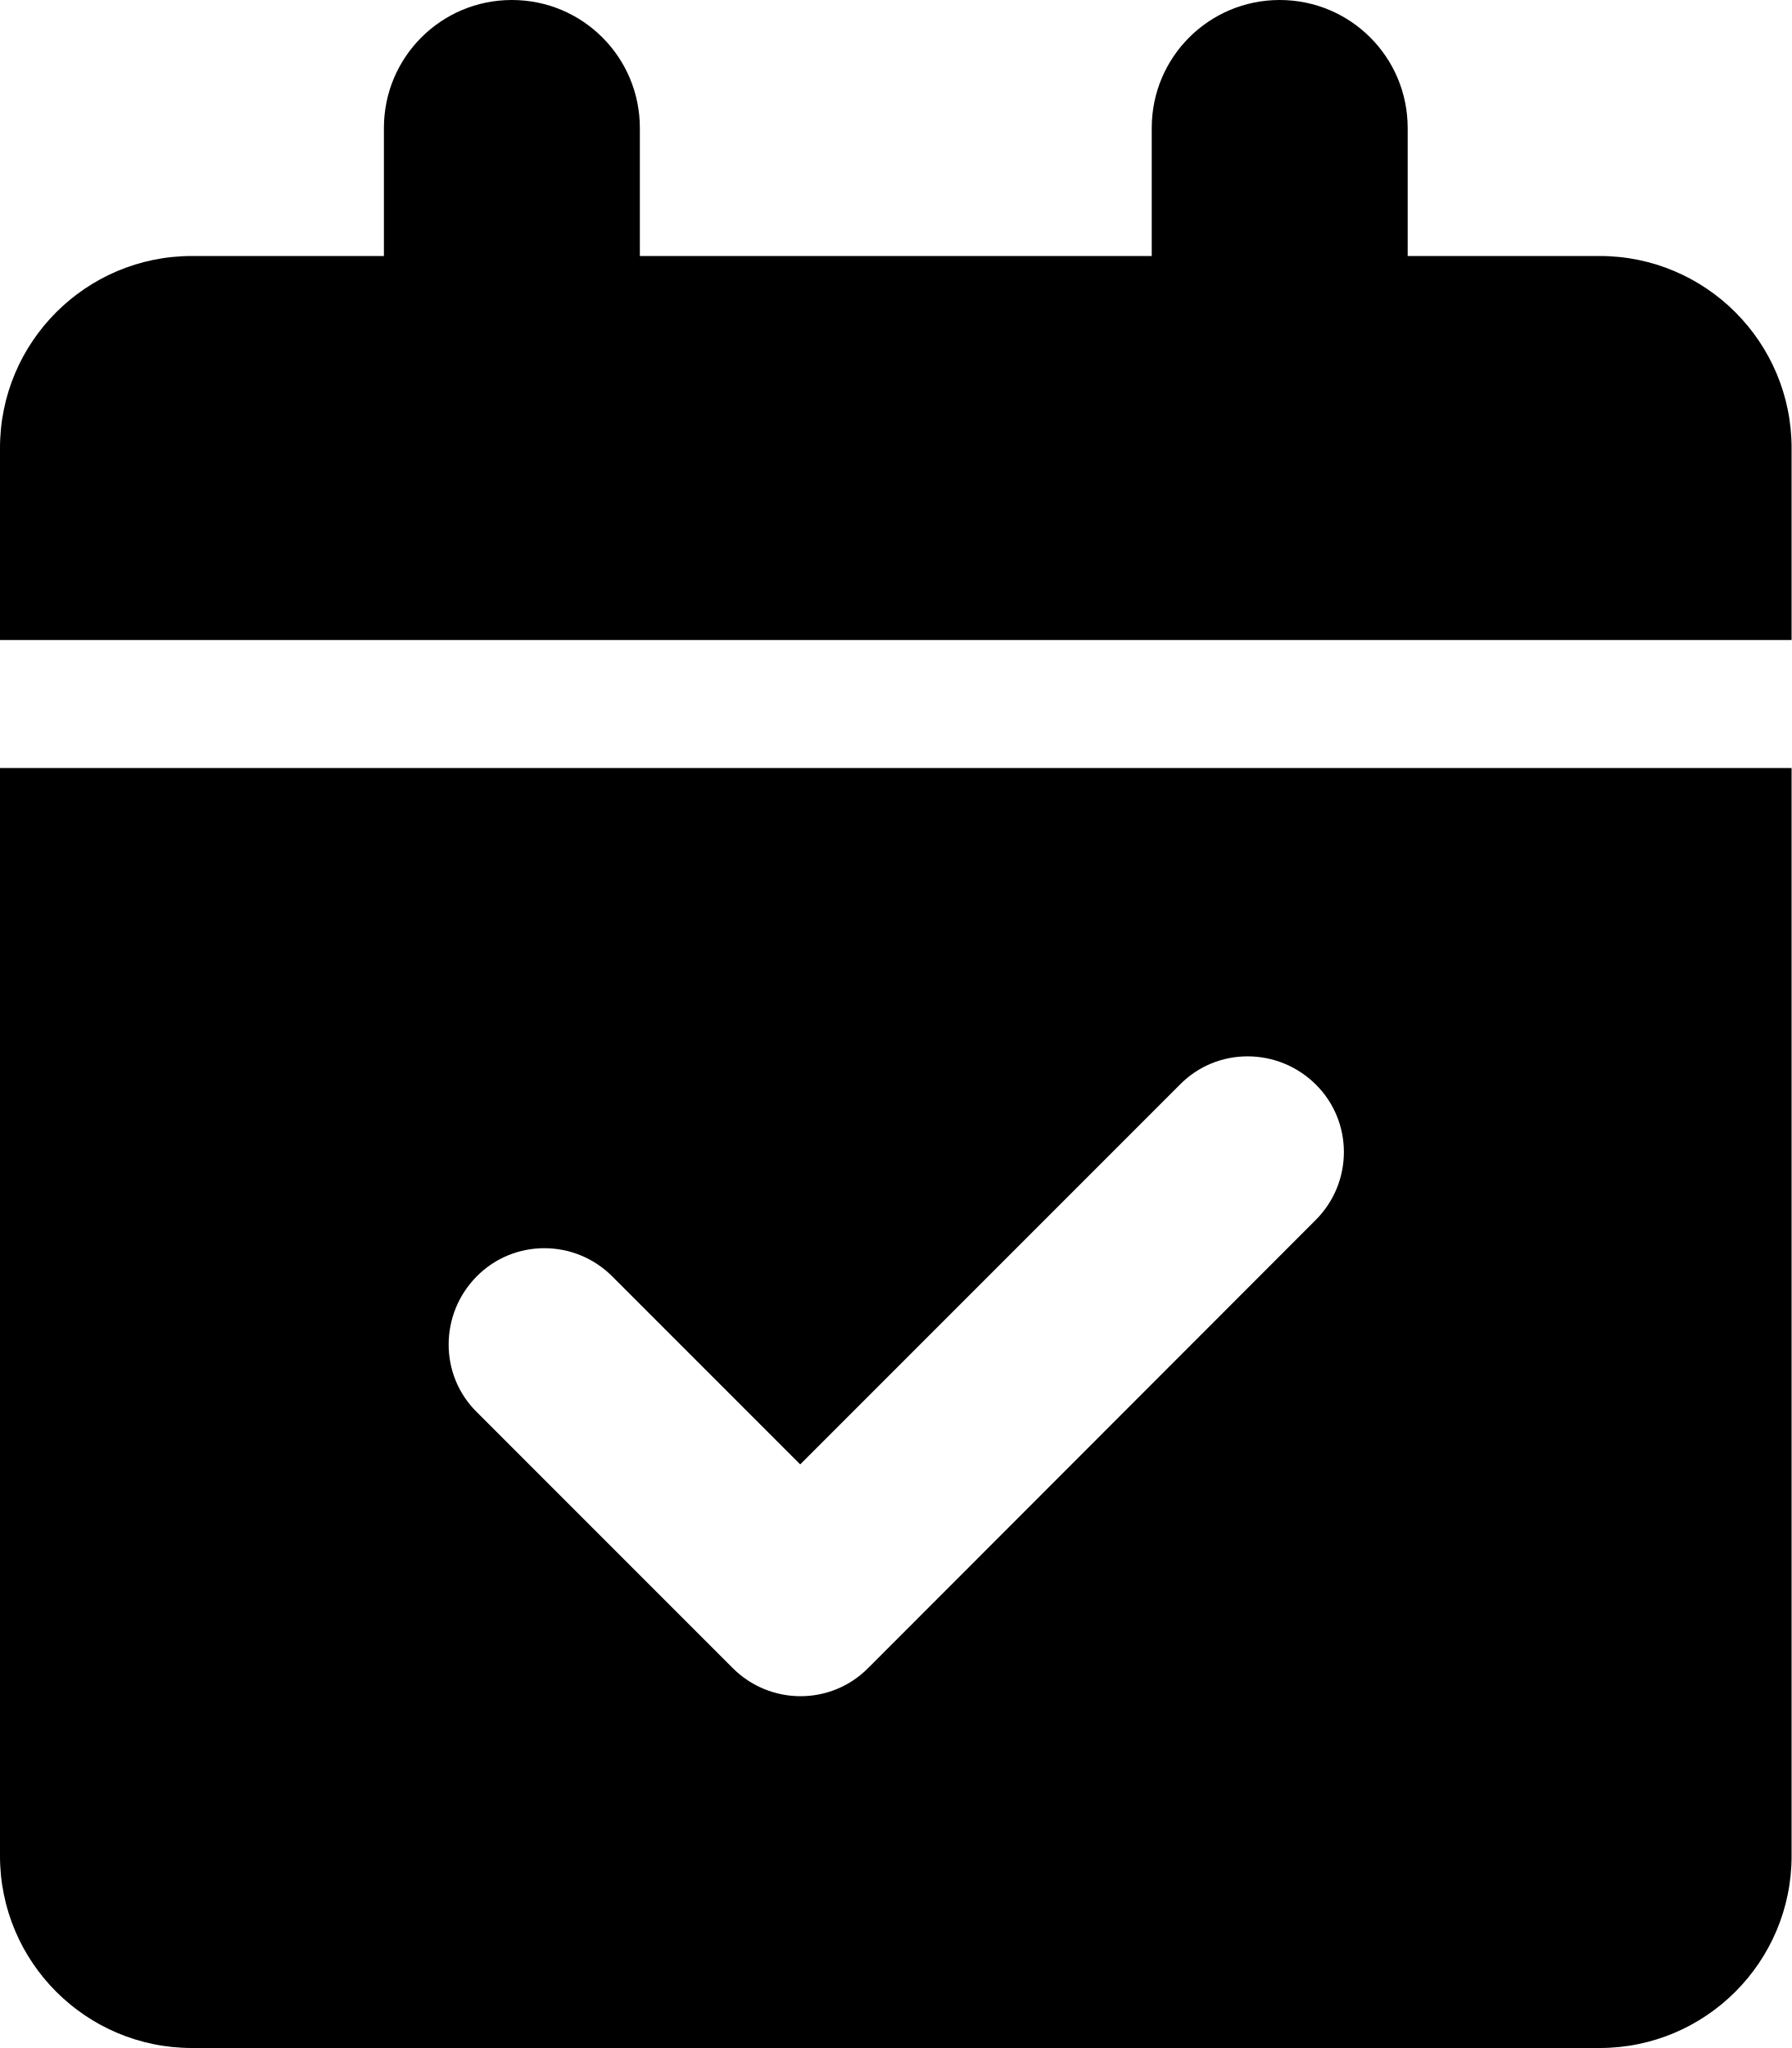
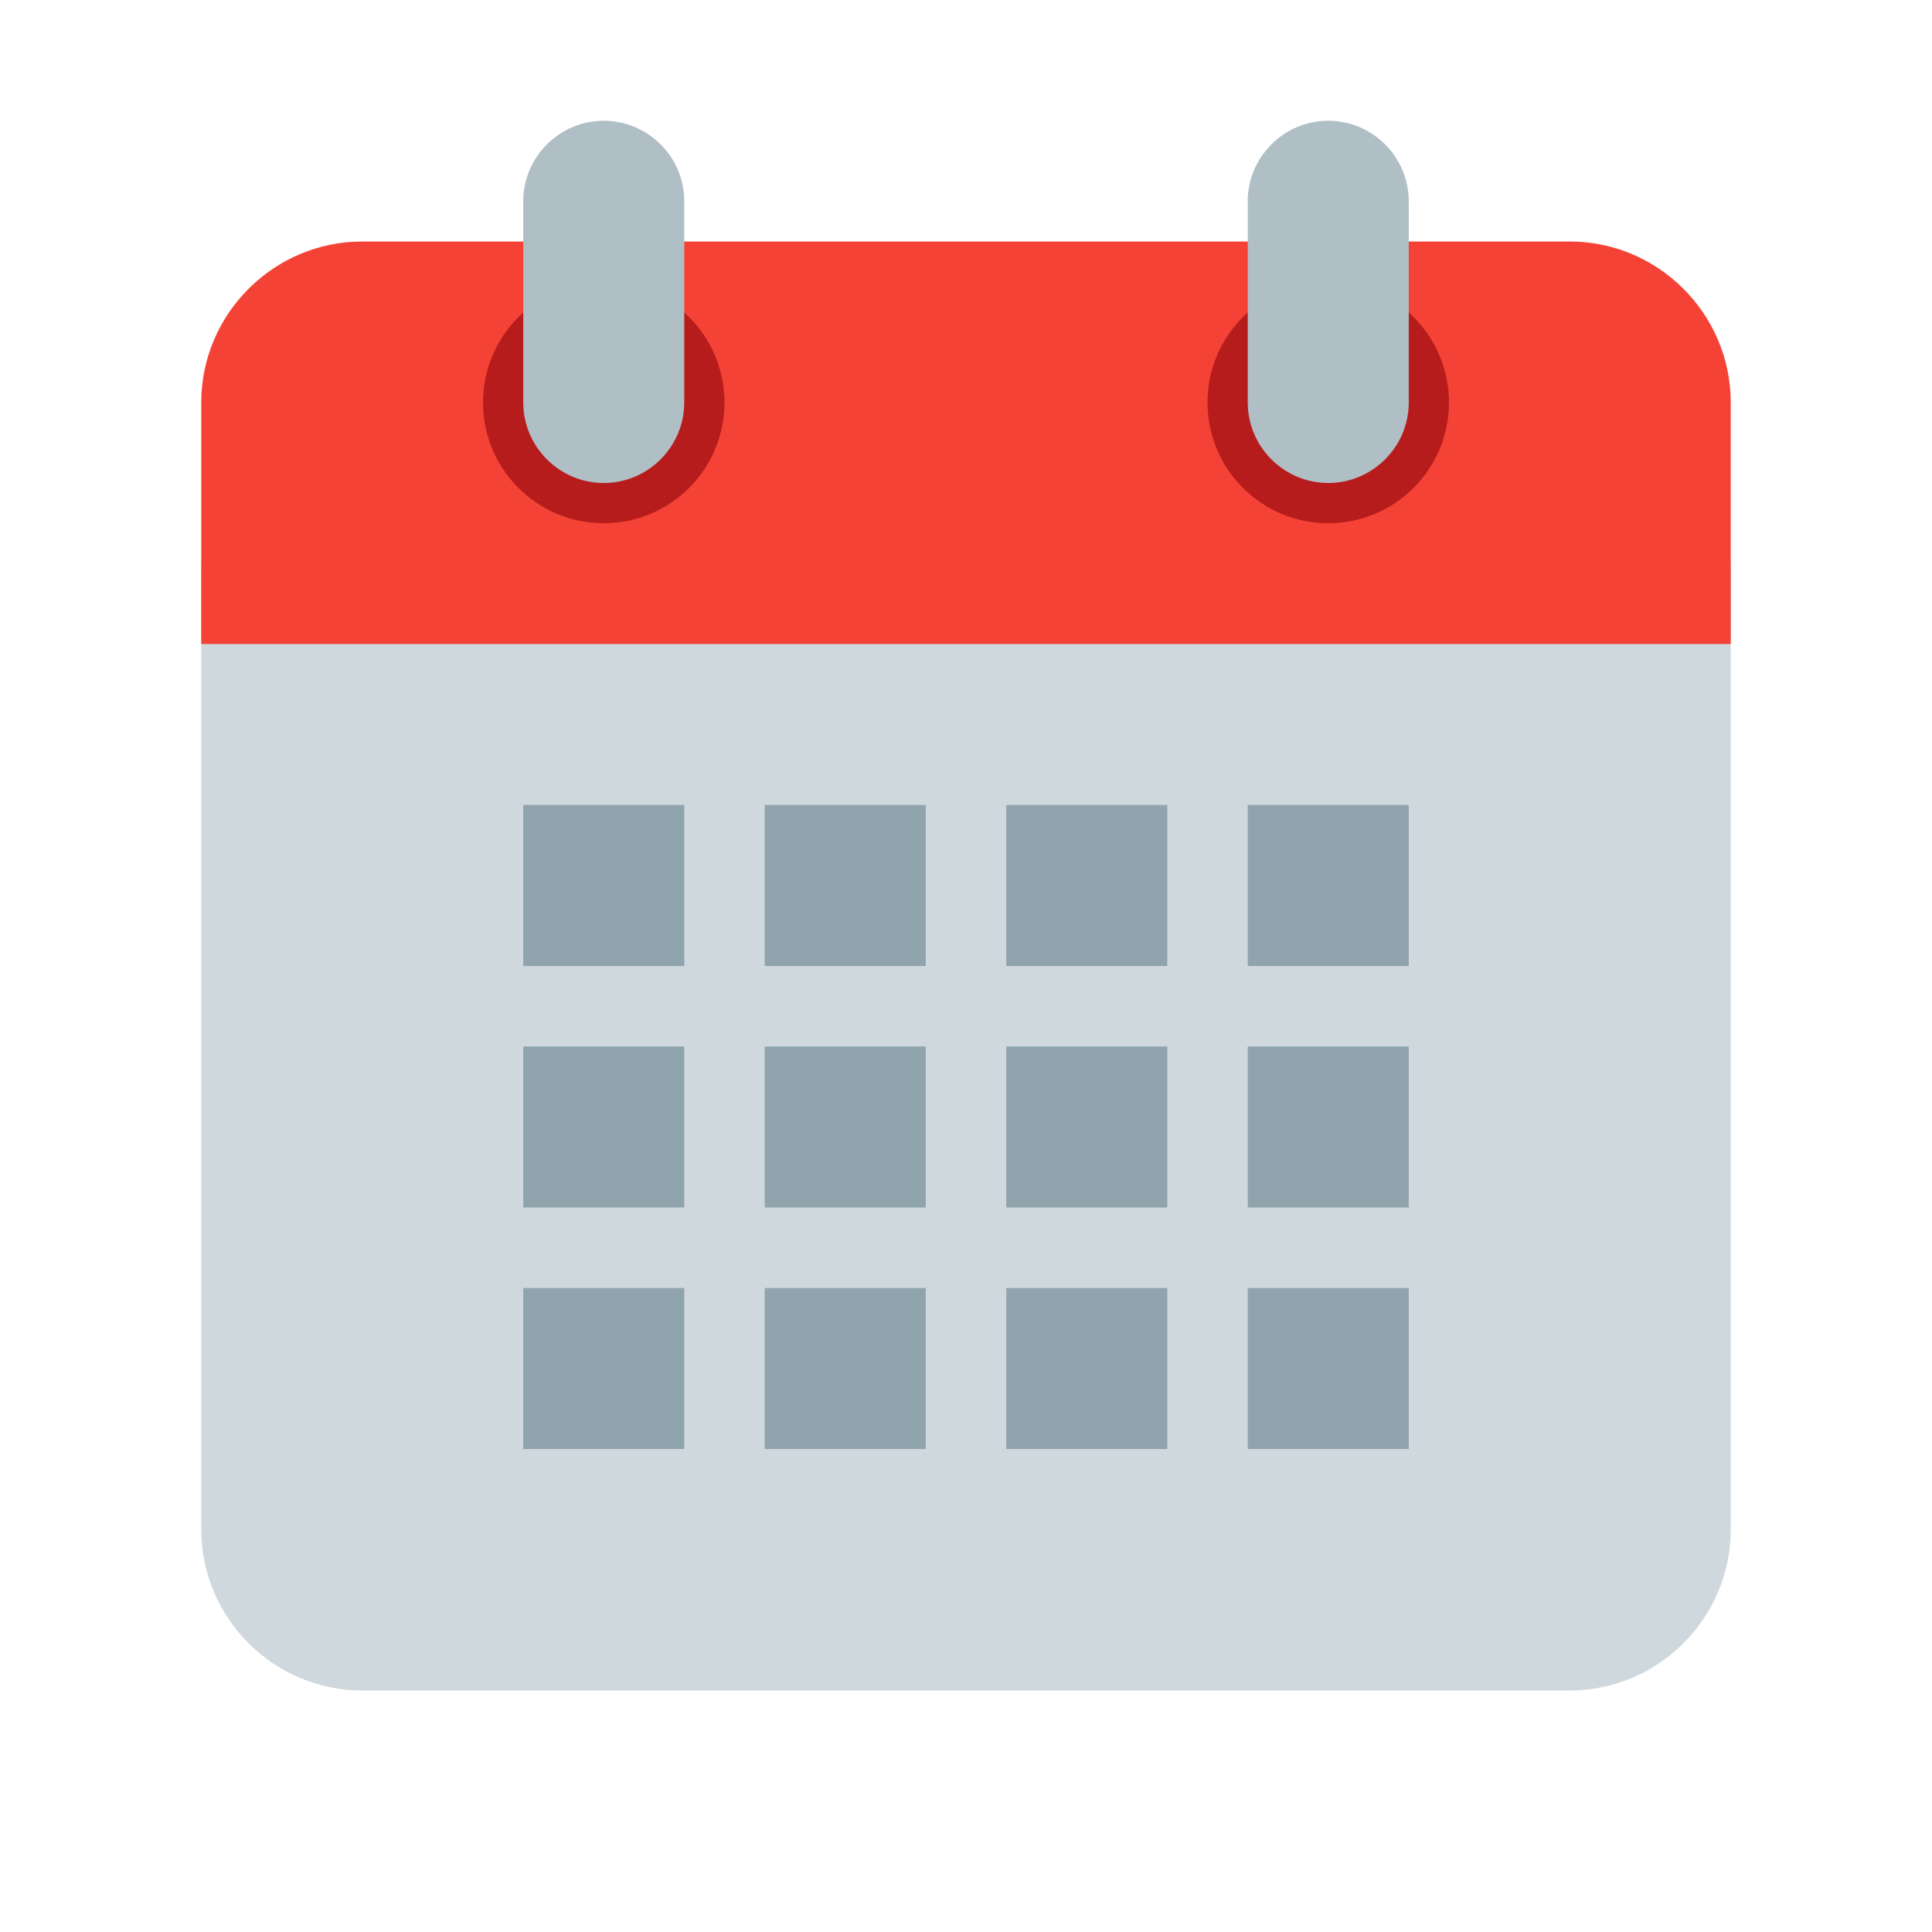
- <svg xmlns="http://www.w3.org/2000/svg" viewBox="0 0 448 512">
-   <path d="M128 0c17.7 0 32 14.3 32 32V64H288V32c0-17.7 14.3-32 32-32s32 14.3 32 32V64h48c26.5 0 48 21.5 48 48v48H0V112C0 85.5 21.5 64 48 64H96V32c0-17.7 14.3-32 32-32zM0 192H448V464c0 26.5-21.5 48-48 48H48c-26.5 0-48-21.5-48-48V192zM329 305c9.4-9.4 9.4-24.6 0-33.9s-24.6-9.4-33.9 0l-95 95-47-47c-9.4-9.4-24.6-9.4-33.9 0s-9.4 24.6 0 33.9l64 64c9.4 9.4 24.6 9.4 33.9 0L329 305z" />
+ <svg xmlns="http://www.w3.org/2000/svg" width="800px" height="800px" viewBox="0 0 1024 1024" class="icon" version="1.1">
+   <path d="M106.667 810.667V298.667h810.667v512c0 46.933-38.4 85.333-85.333 85.333H192c-46.933 0-85.333-38.4-85.333-85.333z" fill="#CFD8DC" />
+   <path d="M917.333 213.333v128H106.667v-128c0-46.933 38.4-85.333 85.333-85.333h640c46.933 0 85.333 38.4 85.333 85.333z" fill="#F44336" />
+   <path d="M704 213.333m-64 0a64 64 0 1 0 128 0 64 64 0 1 0-128 0Z" fill="#B71C1C" />
+   <path d="M320 213.333m-64 0a64 64 0 1 0 128 0 64 64 0 1 0-128 0Z" fill="#B71C1C" />
+   <path d="M704 64c-23.467 0-42.667 19.2-42.667 42.667v106.667c0 23.467 19.2 42.667 42.667 42.667s42.667-19.2 42.667-42.667V106.667c0-23.467-19.2-42.667-42.667-42.667zM320 64c-23.467 0-42.667 19.2-42.667 42.667v106.667c0 23.467 19.2 42.667 42.667 42.667s42.667-19.2 42.667-42.667V106.667c0-23.467-19.2-42.667-42.667-42.667z" fill="#B0BEC5" />
+   <path d="M277.333 426.667h85.333v85.333h-85.333zM405.333 426.667h85.333v85.333h-85.333zM533.333 426.667h85.333v85.333h-85.333zM661.333 426.667h85.333v85.333h-85.333zM277.333 554.667h85.333v85.333h-85.333zM405.333 554.667h85.333v85.333h-85.333zM533.333 554.667h85.333v85.333h-85.333zM661.333 554.667h85.333v85.333h-85.333zM277.333 682.667h85.333v85.333h-85.333zM405.333 682.667h85.333v85.333h-85.333zM533.333 682.667h85.333v85.333h-85.333zM661.333 682.667h85.333v85.333h-85.333z" fill="#90A4AE" />
</svg>
